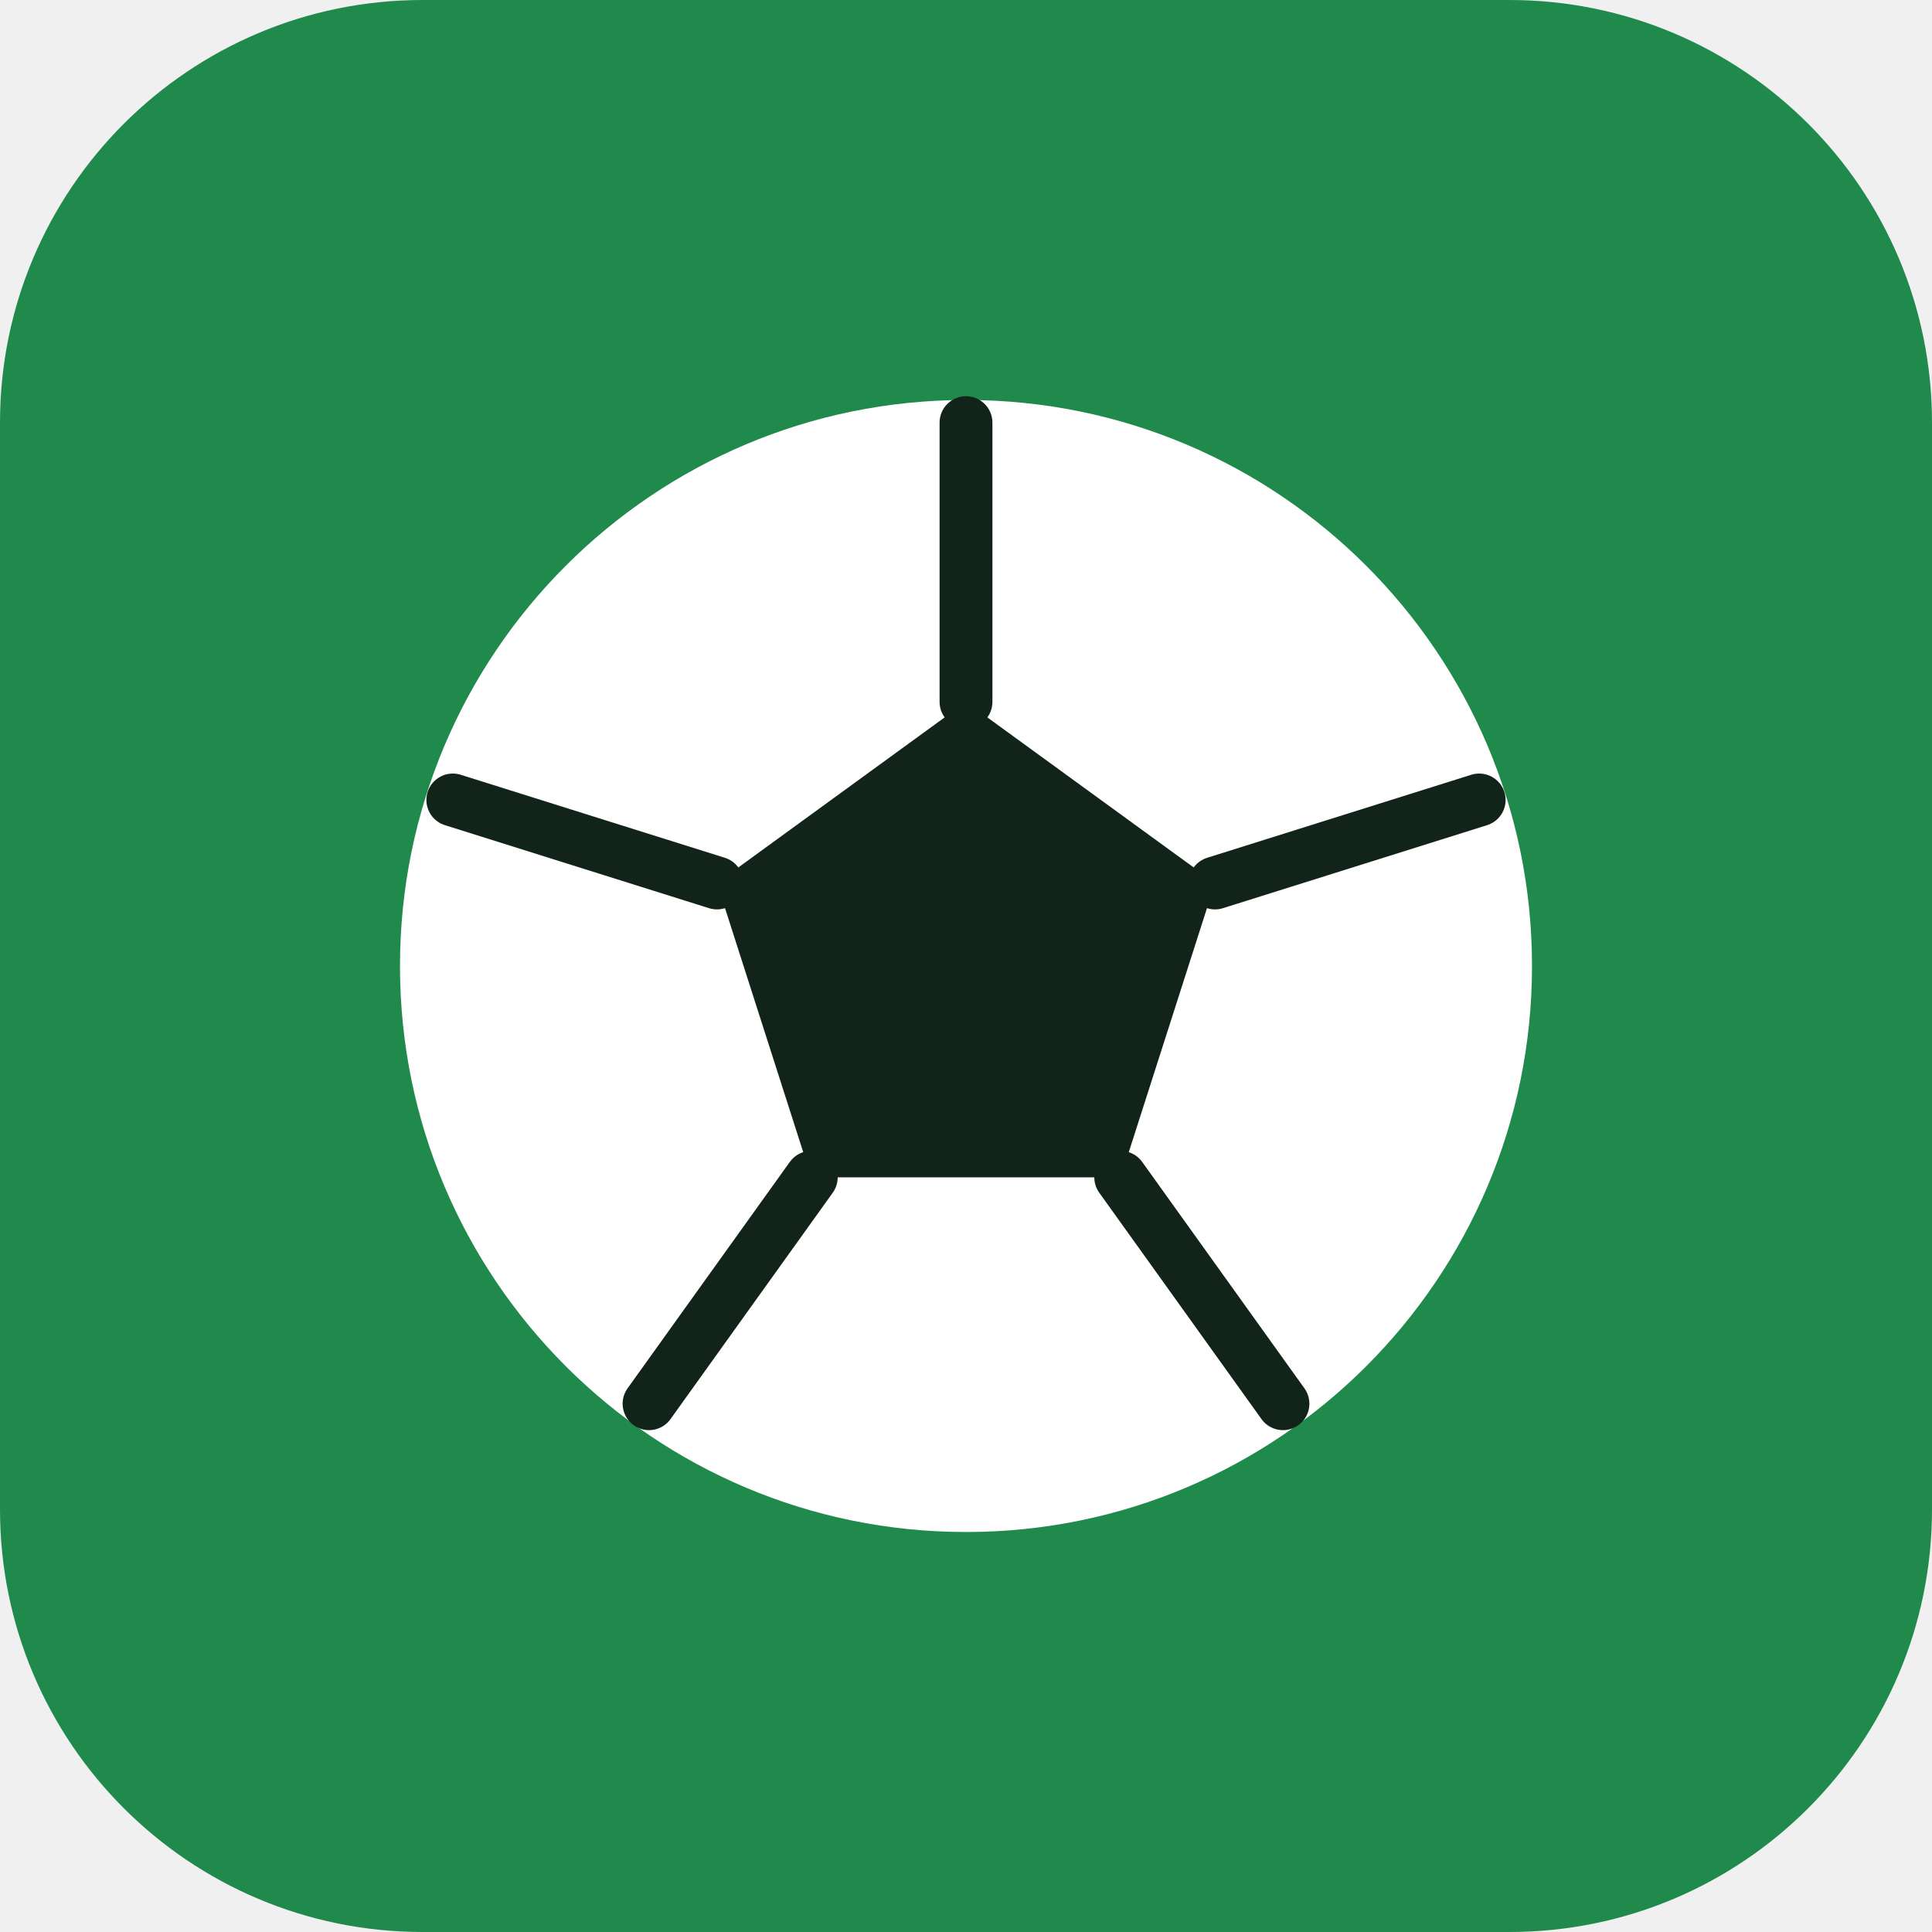
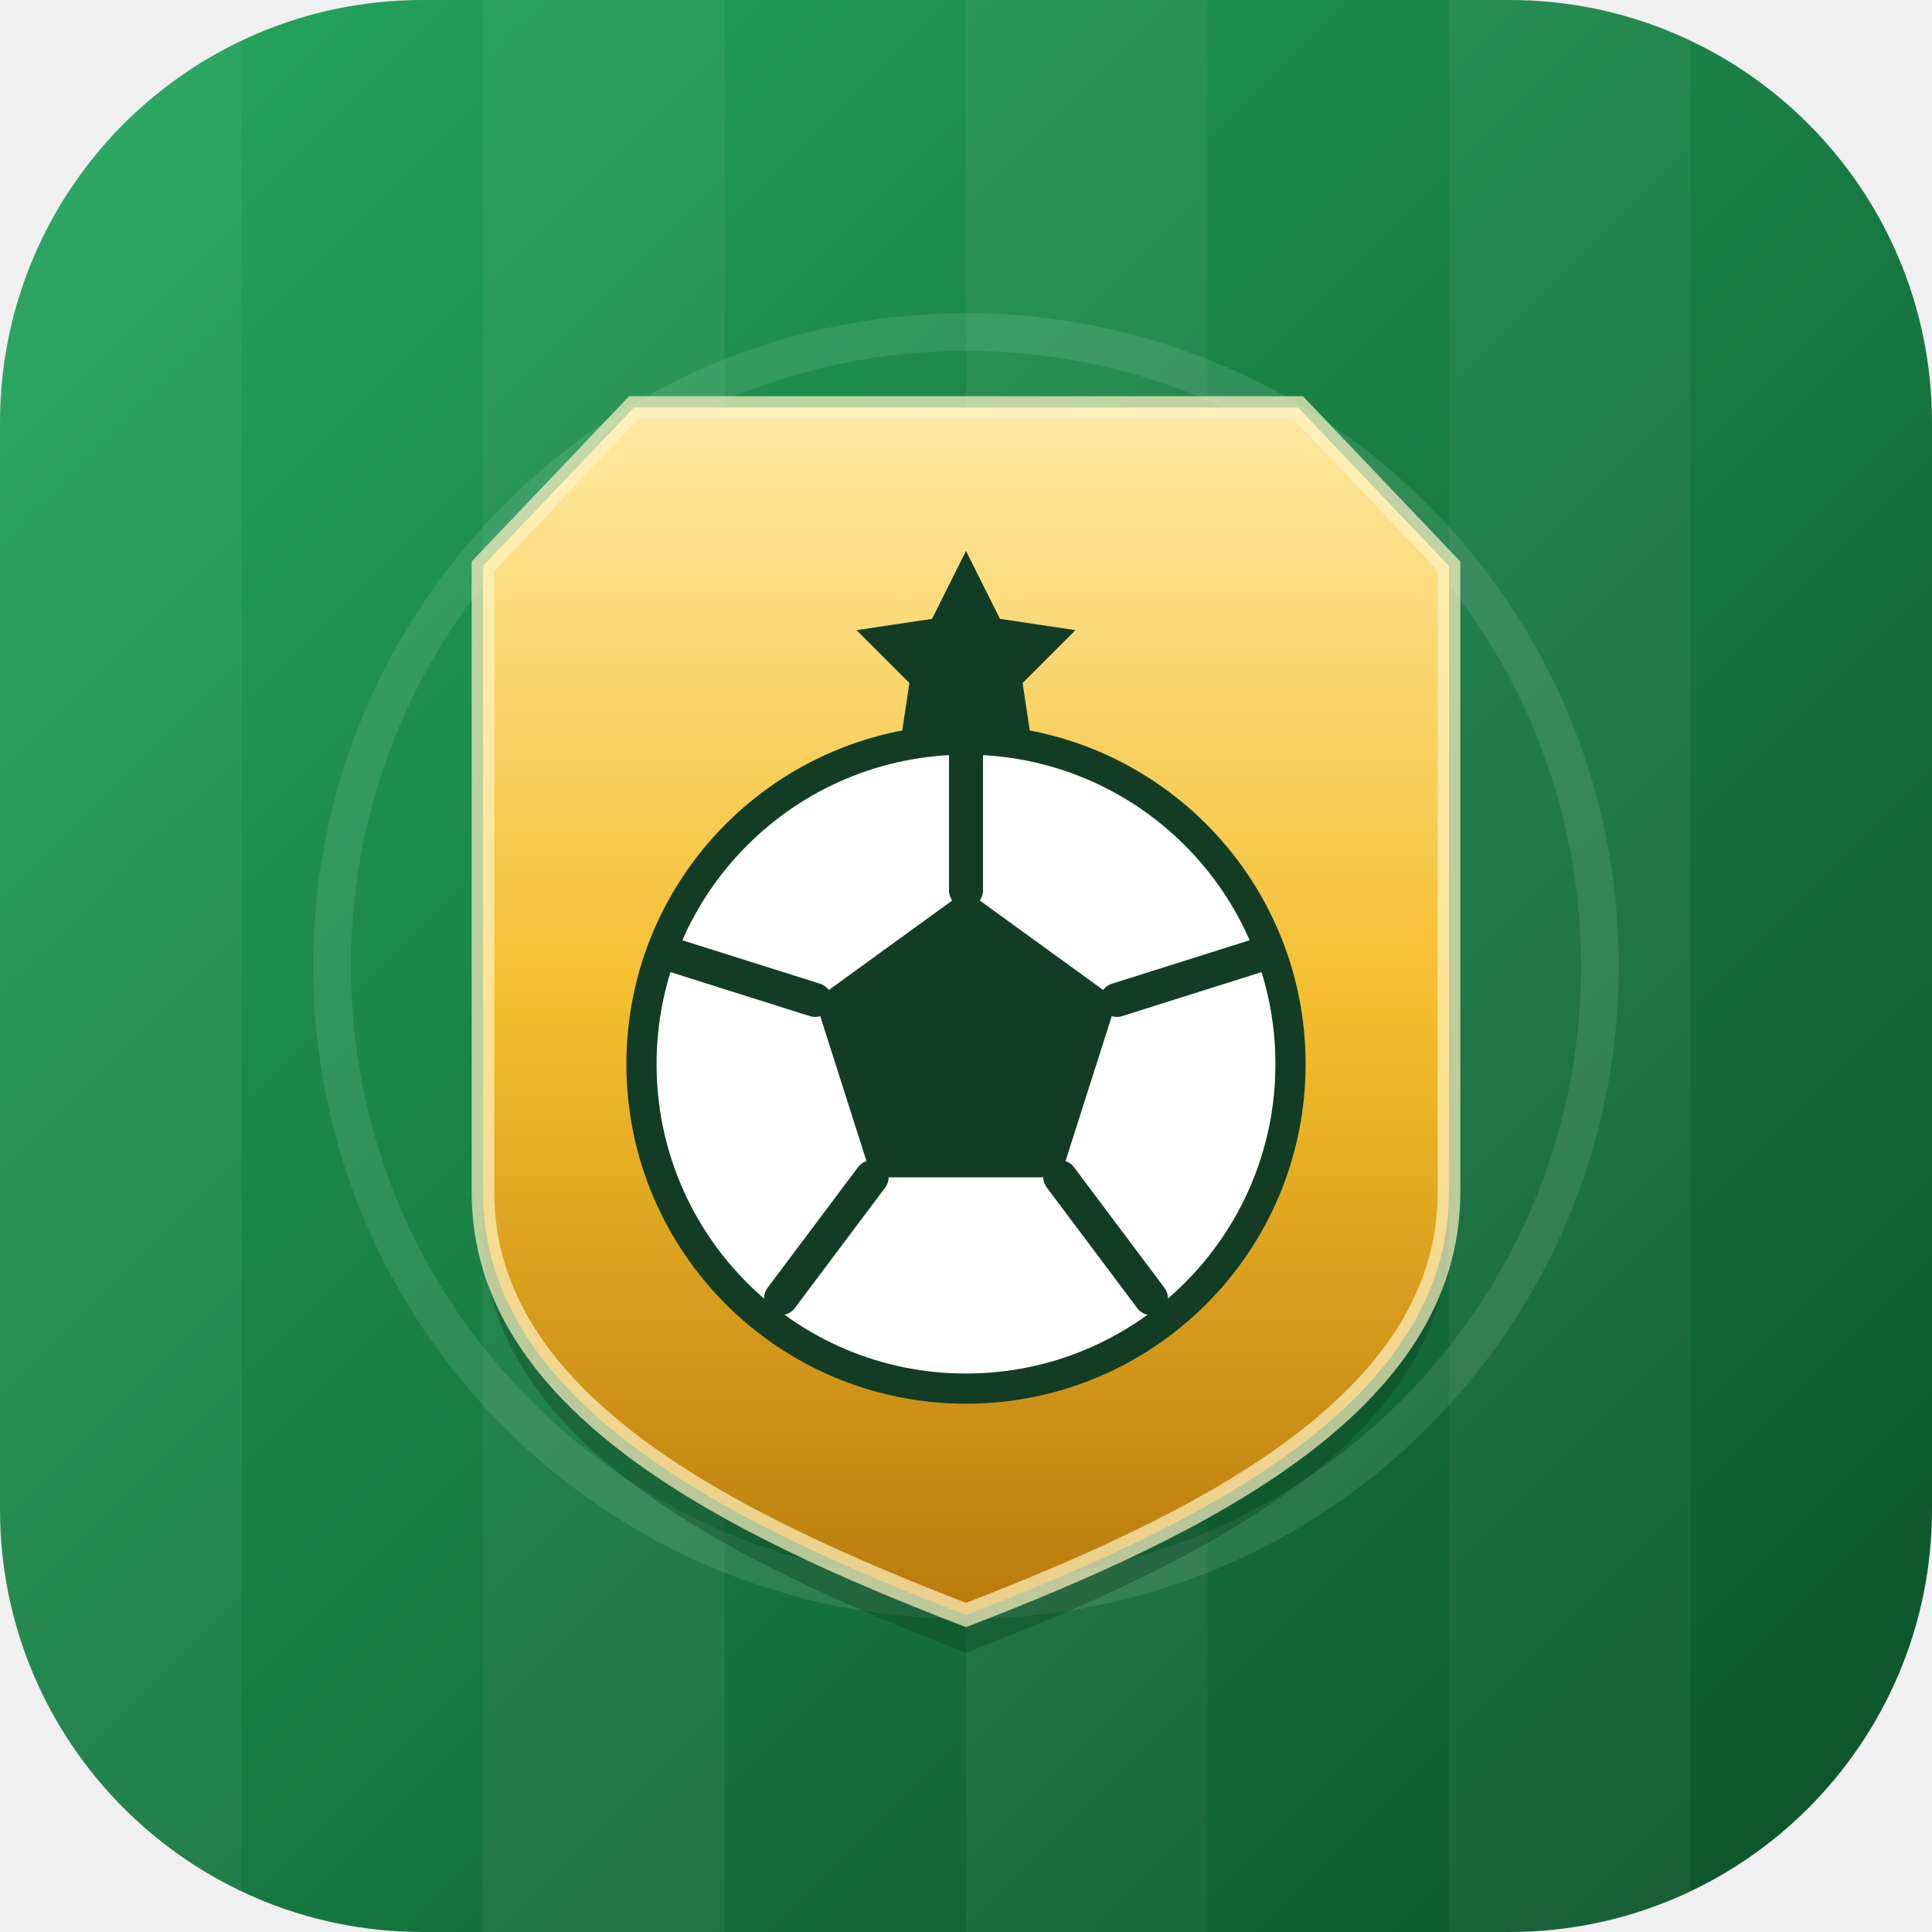
<svg xmlns="http://www.w3.org/2000/svg" viewBox="0 0 512 512">
-   <rect width="512" height="512" rx="112" fill="#1f8a4c" />
-   <circle cx="256" cy="256" r="150" fill="#ffffff" />
-   <polygon points="256,186 322,234 297,312 215,312 190,234" fill="#12241a" />
-   <g stroke="#12241a" stroke-width="14" stroke-linecap="round">
-     <line x1="256" y1="186" x2="256" y2="112" />
-     <line x1="322" y1="234" x2="392" y2="212" />
-     <line x1="297" y1="312" x2="340" y2="372" />
-     <line x1="215" y1="312" x2="172" y2="372" />
-     <line x1="190" y1="234" x2="120" y2="212" />
+   <defs>
+     <linearGradient id="bgA" x1="0" y1="0" x2="1" y2="1">
+       <stop offset="0" stop-color="#25a85e" />
+       <stop offset="1" stop-color="#0c5129" />
+     </linearGradient>
+     <linearGradient id="goldA" x1="0" y1="0" x2="0" y2="1">
+       <stop offset="0" stop-color="#ffe9a3" />
+       <stop offset=".5" stop-color="#f4bd2c" />
+       <stop offset="1" stop-color="#b97a0c" />
+     </linearGradient>
+     <clipPath id="rA">
+       <rect width="512" height="512" rx="112" />
+     </clipPath>
+   </defs>
+   <g clip-path="url(#rA)">
+     <rect width="512" height="512" fill="url(#bgA)" />
+     <g fill="#fff" fill-opacity=".05">
+       <rect x="0" width="64" height="512" />
+       <rect x="128" width="64" height="512" />
+       <rect x="256" width="64" height="512" />
+       <rect x="384" width="64" height="512" />
+     </g>
+     <circle cx="256" cy="256" r="168" fill="none" stroke="#fff" stroke-opacity=".10" stroke-width="10" />
  </g>
+   <path d="M168 108H344L384 150V316C384 372 318 404 256 428C194 404 128 372 128 316V150Z" fill="#0b3a1e" opacity=".35" transform="translate(0 10)" />
+   <path d="M168 108H344L384 150V316C384 372 318 404 256 428C194 404 128 372 128 316V150Z" fill="url(#goldA)" />
+   <path d="M168 108H344L384 150V316C384 372 318 404 256 428C194 404 128 372 128 316V150Z" fill="none" stroke="#fff3c4" stroke-opacity=".7" stroke-width="6" />
+   <circle cx="256" cy="282" r="86" fill="#fff" />
+   <path d="M256 236l40 29-15 47h-50l-15-47z" fill="#123d24" />
+   <g stroke="#123d24" stroke-width="9" stroke-linecap="round">
+     <path d="M256 236v-40M296 265l38-12M281 312l24 32M231 312l-24 32M216 265l-38-12" />
+   </g>
+   <circle cx="256" cy="282" r="86" fill="none" stroke="#123d24" stroke-width="8" />
+   <path d="M256 146l9 18 20 3-14 14 3 20-18-9-18 9 3-20-14-14 20-3z" fill="#123d24" />
</svg>
